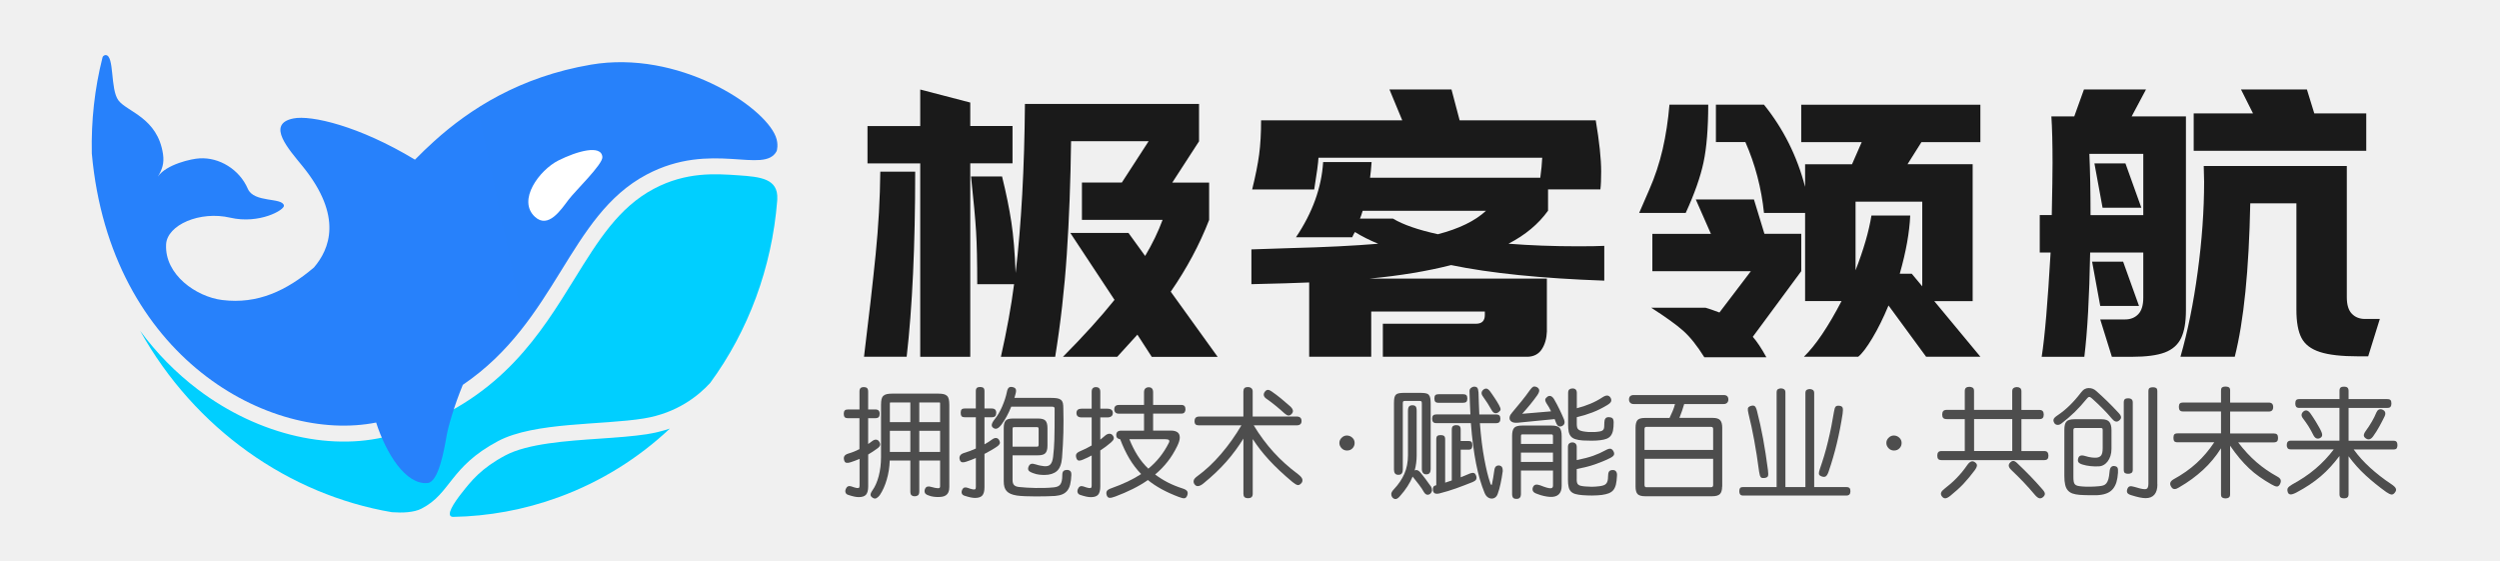
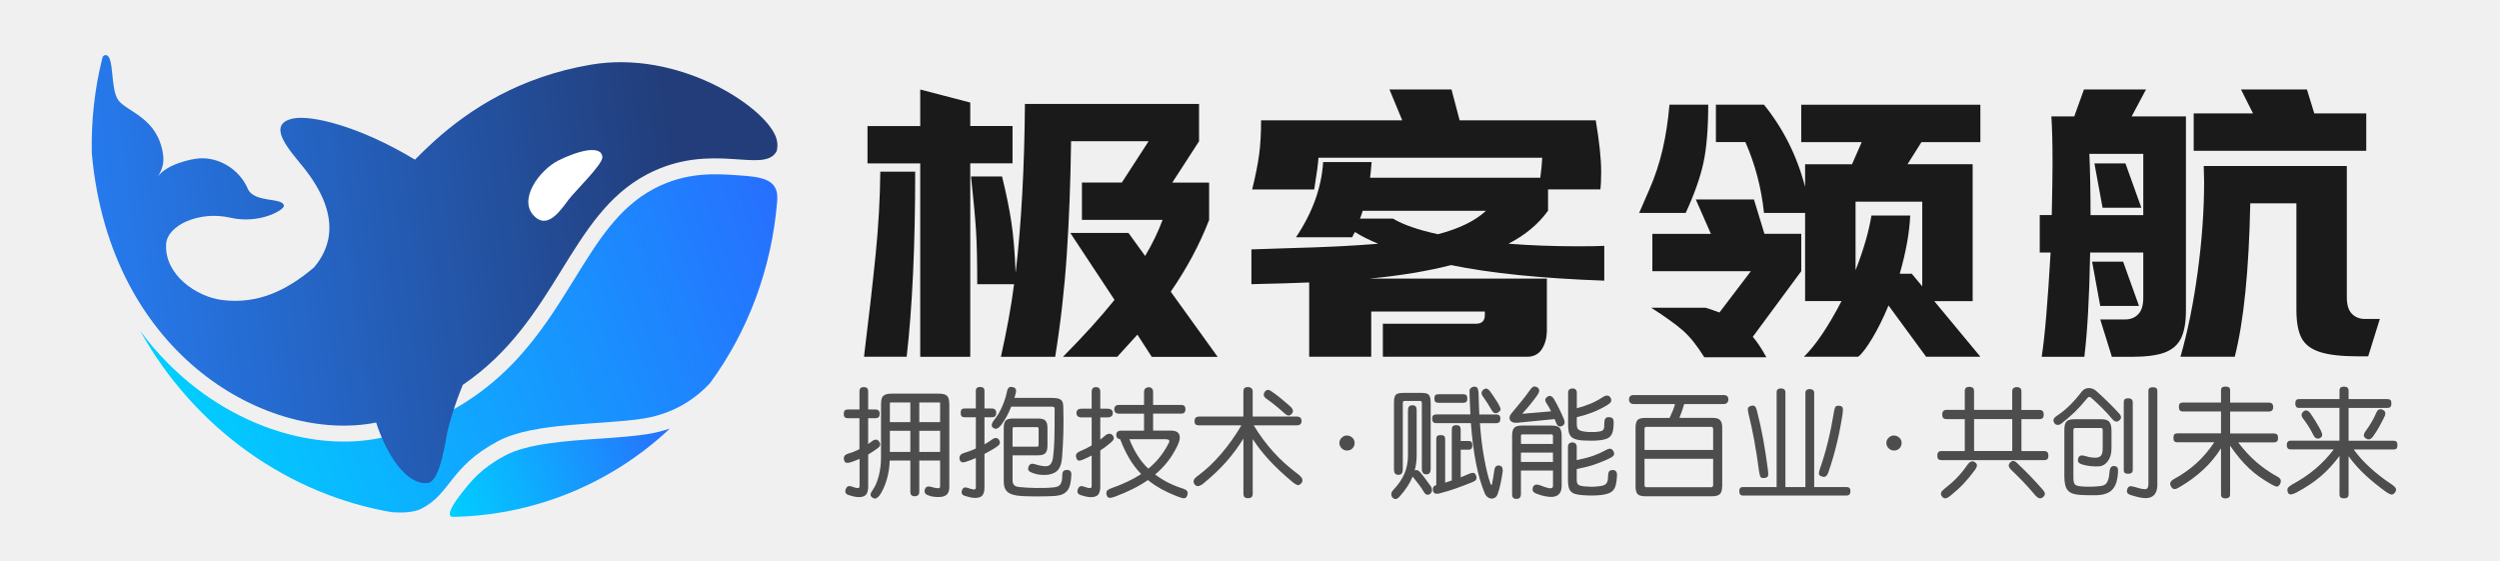
<svg xmlns="http://www.w3.org/2000/svg" version="1.1" id="图层_1" x="0px" y="0px" viewBox="0 0 580 130" style="enable-background:new 0 0 580 130;" xml:space="preserve">
  <style type="text/css">
	.st0{fill:url(#SVGID_1_);}
	.st1{fill:url(#SVGID_2_);}
	.st2{fill:url(#SVGID_3_);}
	.st3{fill:#FFFFFF;}
	.st4{fill:#1A1A1A;}
	.st5{fill:#4D4D4D;}
</style>
  <g>
-     <linearGradient id="SVGID_1_" gradientUnits="memberSpaceOnUse" x1="248.397" y1="5.895" x2="406.8" y2="5.895" gradientTransform="matrix(-0.8887 0.3247 0.3432 0.9393 402.5335 -32.1399)">
+     <linearGradient id="SVGID_1_" gradientUnits="userSpaceOnUse" x1="248.397" y1="5.895" x2="406.8" y2="5.895" gradientTransform="matrix(-0.8887 0.3247 0.3432 0.9393 402.5335 -32.1399)">
      <stop offset="0" style="stop-color:#276FFE" />
      <stop offset="1" style="stop-color:#00CFFF" />
    </linearGradient>
    <path class="st0" d="M32.52,76.74c3.81,5.17,8.3,9.75,13.41,13.62c14.19,10.74,31.75,14.7,45.82,10.36   c1.26-0.39,2.48-0.8,3.67-1.23c21.19-7.74,30.04-22.06,37.9-34.77c5.51-8.9,10.26-16.59,18.44-20.92c7.5-3.97,14.26-3.5,19.7-3.12   c5.05,0.35,9.16,0.77,8.94,5.47c-0.01,0.26-0.01,0.3-0.02,0.45c-1.24,15.49-6.68,30.15-15.56,42.25c-2.8,3.05-7.75,6.99-15.38,8.23   c-9.69,1.58-25.4,0.78-33.85,5.26c-11.25,5.97-10.91,12.17-17.78,15.67c-1.76,0.9-4.39,1-6.86,0.82   C67.09,114.77,45.25,99.56,32.52,76.74z" />
-     <linearGradient id="SVGID_2_" gradientUnits="memberSpaceOnUse" x1="292.969" y1="38.134" x2="350.912" y2="38.134" gradientTransform="matrix(-0.8887 0.3247 0.3432 0.9393 402.5335 -32.1399)">
+     <linearGradient id="SVGID_2_" gradientUnits="userSpaceOnUse" x1="292.969" y1="38.134" x2="350.912" y2="38.134" gradientTransform="matrix(-0.8887 0.3247 0.3432 0.9393 402.5335 -32.1399)">
      <stop offset="0" style="stop-color:#276FFE" />
      <stop offset="1" style="stop-color:#00CFFF" />
    </linearGradient>
    <path class="st1" d="M107.11,114.44c2.24-2.85,4.55-5.8,10.19-8.79c5.16-2.74,14.09-3.35,21.96-3.89   c3.92-0.27,7.63-0.53,10.83-1.02c1.95-0.3,3.74-0.76,5.38-1.31c-7.27,6.84-15.94,12.31-25.8,15.92   c-8.08,2.95-16.36,4.43-24.57,4.57C103.23,119.77,105.48,116.52,107.11,114.44z" />
-     <linearGradient id="SVGID_3_" gradientUnits="memberSpaceOnUse" x1="272.855" y1="-4.639" x2="430.669" y2="-41.82" gradientTransform="matrix(-0.8887 0.3247 0.3432 0.9393 402.5335 -32.1399)">
+     <linearGradient id="SVGID_3_" gradientUnits="userSpaceOnUse" x1="272.855" y1="-4.639" x2="430.669" y2="-41.82" gradientTransform="matrix(-0.8887 0.3247 0.3432 0.9393 402.5335 -32.1399)">
      <stop offset="0" style="stop-color:#223D7A" />
      <stop offset="1" style="stop-color:#2783FE" />
    </linearGradient>
    <path class="st2" d="M21.31,35.61c-0.16-7.69,0.65-15.04,2.48-22.28c0.14-0.45,0.57-0.57,0.78-0.55c2.02,0.16,0.97,7.91,2.92,10.51   c1.99,2.65,9.08,4.01,10.34,12.44c0.33,2.19-0.23,3.66-1.2,5.26c1.94-2.87,7.9-4.18,9.7-4.25c4.54-0.28,9.24,2.55,11.18,7.05   c1.43,3.33,8.01,1.95,8.39,3.89c0.2,1.02-5.73,4.39-12.48,2.82c-7-1.63-14.64,1.67-14.87,6.2c-0.36,7.07,7.05,12.15,12.99,12.9   c8.29,1.05,15.03-2.21,21.33-7.55c3.59-4.21,6.81-11.79-2.58-23.4c-3.15-3.9-8.69-9.87-2.19-11.17c4.11-0.82,15.23,1.72,28.21,9.56   c1.45-1.47,2.94-2.92,4.49-4.31c8.23-7.42,19.82-14.91,36.36-17.73c20.25-3.45,40.03,9.49,42.87,16.65   c0.74,1.86,0.24,3.38,0.23,3.4c-2.92,5.52-15.17-2.49-30.18,5.45c-18.17,9.62-20.74,33.93-42.66,48.78   c-1.96,4.71-3.43,9.8-3.76,11.8c-0.62,3.59-1.91,10.73-4.4,10.98c-5.08,0.5-9.64-6.84-11.96-14.03   C62.74,102.9,25.6,83.01,21.31,35.61z" />
    <path class="st3" d="M139.81,36.44c0.12,1.67-6.33,7.87-7.85,9.89c-1.79,2.37-4.72,6.83-7.81,3.97   c-4.17-3.85,1.04-10.84,5.45-13.07C133.89,35.08,139.59,33.45,139.81,36.44z" />
  </g>
  <g>
    <path class="st4" d="M203.23,59.03c0.66-6.55,1.02-12.96,1.08-19.21h8.1c0,17.14-0.66,31.46-1.98,42.95h-9.9   C201.67,73.5,202.57,65.58,203.23,59.03z M225.19,37.91v44.87h-11.61V37.91h-12.24v-8.67h12.24v-8.47l11.61,3.02v5.44H235v8.67   H225.19z M267.31,82.78l-3.33-5.14l-4.68,5.14h-12.6c4.74-4.77,8.73-9.17,11.97-13.21l-10.26-15.53h13.5l3.87,5.34   c1.68-2.82,3.03-5.61,4.05-8.37h-18.72v-8.67h9.27l6.21-9.58h-18c-0.12,9.34-0.45,18.07-0.99,26.17c-0.54,8.1-1.44,16.05-2.7,23.85   h-12.6c1.38-6.12,2.4-11.73,3.06-16.84h-8.55c0-5.24-0.09-9.33-0.27-12.25c-0.18-2.92-0.57-7.17-1.17-12.75h7.2   c0.96,3.9,1.68,7.43,2.16,10.59c0.48,3.16,0.81,7.09,0.99,11.8c1.32-11.23,2.04-24.3,2.16-39.22h40.41v8.67l-6.21,9.58h8.55v8.67   c-2.22,5.71-5.19,11.26-8.91,16.64l10.89,15.12H267.31z" />
    <path class="st4" d="M336.79,61.5c-5.52,1.41-11.82,2.46-18.9,3.13h41.13v12.3c-0.06,1.61-0.45,2.97-1.17,4.08   c-0.72,1.11-1.8,1.7-3.24,1.76h-33.66v-7.66h21.6c1.38,0,2.07-0.67,2.07-2.02v-0.81h-26.37v10.49h-14.4V65.53   c-2.94,0.13-7.41,0.27-13.41,0.4v-8.07l9.09-0.3c7.92-0.2,14.7-0.54,20.34-1.01c-1.98-0.81-3.78-1.71-5.4-2.72   c-0.18,0.27-0.39,0.67-0.63,1.21h-13.05c3.84-5.71,5.94-11.53,6.3-17.44h11.25c-0.12,1.61-0.24,2.82-0.36,3.63h39.51   c0.24-1.75,0.39-3.29,0.45-4.64h-51.93c-0.06,1.21-0.39,3.66-0.99,7.36h-14.4c0.78-3.16,1.32-5.86,1.62-8.12   c0.3-2.25,0.45-4.89,0.45-7.92h32.76l-2.97-7.16h14.4l1.89,7.16h31.59c0.84,4.98,1.26,8.94,1.26,11.9c0,1.81-0.06,3.19-0.18,4.13   h-12.15v4.94c-2.22,3.09-5.28,5.65-9.18,7.66c5.04,0.4,10.41,0.6,16.11,0.6c2.7,0,4.74-0.03,6.12-0.1v8.07   C357.7,64.59,345.85,63.38,336.79,61.5z M333.73,54.34c4.92-1.28,8.64-3.09,11.16-5.44h-28.62c-0.24,0.81-0.45,1.41-0.63,1.81h7.65   C325.63,52.12,329.11,53.33,333.73,54.34z" />
    <path class="st4" d="M395.38,37.65c-0.72,3.4-2.1,7.31-4.14,11.75h-10.8c0.24-0.6,1.02-2.4,2.34-5.39   c1.32-2.99,2.35-6.12,3.11-9.38c0.75-3.26,1.27-6.71,1.58-10.34h9C396.46,29.81,396.1,34.26,395.38,37.65z M409.51,54.24h8.55v8.67   l-11.25,15.23c0.96,1.08,2.01,2.66,3.15,4.74h-14.4c-1.68-2.69-3.32-4.74-4.91-6.15c-1.59-1.41-4.07-3.19-7.42-5.34h12.6   c0.72,0.2,1.8,0.57,3.24,1.11l7.29-9.58H383.5v-8.67h13.59l-3.51-7.97h13.5L409.51,54.24z M445.96,32.96l-3.24,5.14h15.12v31.76   h-8.91l10.71,12.91h-12.6l-8.73-11.9c-1.2,2.89-2.45,5.41-3.74,7.56c-1.29,2.15-2.38,3.6-3.29,4.33h-12.6   c2.7-2.62,5.61-6.92,8.73-12.91h-8.46V49.4h-9.54c-0.6-5.78-2.04-11.26-4.32-16.44h-6.84v-8.67h11.16   c4.5,5.58,7.68,11.93,9.54,19.06v-5.24h10.89l2.25-5.14h-14.04v-8.67h41.58v8.67H445.96z M446.14,46.78h-15.48v15.93   c1.86-4.77,3.09-9.01,3.69-12.71h9c-0.18,3.97-0.99,8.47-2.43,13.51h2.79l2.43,2.92V46.78z" />
    <path class="st4" d="M507.34,71.99c0,2.76-0.38,4.91-1.12,6.45c-0.75,1.55-2.01,2.66-3.78,3.33c-1.77,0.67-4.34,1.01-7.7,1.01   h-4.59l-2.7-8.67h5.76c1.26,0,2.28-0.4,3.06-1.21c0.78-0.81,1.17-2.08,1.17-3.83V58.58h-12.33c-0.18,10.28-0.63,18.35-1.35,24.2   h-9.9c0.72-4.57,1.41-12.64,2.07-24.2h-2.52V49.9h2.79c0.12-5.65,0.18-9.68,0.18-12.1c0-4.5-0.09-8.1-0.27-10.79h5.31l2.25-6.25   h14.4l-3.33,6.25h12.6V71.99z M497.44,49.9V35.69h-12.51c0.18,4.23,0.27,8.97,0.27,14.22H497.44z M487.45,70.98l-1.89-10.28h7.2   l3.69,10.28H487.45z M496.99,48.19h-9l-1.89-10.28h7.2L496.99,48.19z M552.34,74l-2.7,8.67h-2.25c-3.9,0-6.89-0.33-8.96-1.01   c-2.07-0.67-3.5-1.76-4.28-3.28c-0.78-1.51-1.17-3.68-1.17-6.5v-24.7h-10.71c-0.3,15.46-1.5,27.33-3.6,35.59h-12.6   c1.68-5.85,3.02-12.42,4-19.71c0.99-7.29,1.49-14.27,1.49-20.92l-0.09-3.63h33.21v30.45c0,1.75,0.39,3.03,1.17,3.83   c0.78,0.81,1.8,1.21,3.06,1.21H552.34z M549.19,34.98h-40.05v-8.67h13.77l-2.79-5.55h15.3l1.71,5.55h12.06V34.98z" />
  </g>
  <g>
    <path class="st5" d="M199.48,106.47c-0.67,0.29-1.36,0.55-2.08,0.78c-0.38,0.13-0.69,0.17-0.95,0.12s-0.42-0.22-0.51-0.53   c-0.13-0.41-0.12-0.75,0.03-1.01c0.14-0.26,0.46-0.46,0.94-0.61c0.49-0.14,0.94-0.3,1.36-0.47c0.42-0.17,0.82-0.36,1.2-0.55v-7.18   h-2.62c-0.41,0-0.69-0.08-0.82-0.26c-0.13-0.17-0.2-0.43-0.2-0.77c0-0.34,0.08-0.59,0.23-0.76s0.42-0.24,0.8-0.24h2.62v-4.16   c0-0.38,0.09-0.64,0.26-0.8c0.17-0.15,0.41-0.23,0.72-0.23c0.34,0,0.6,0.08,0.77,0.23c0.17,0.15,0.26,0.42,0.26,0.8v4.16h1.65   c0.68,0,1.03,0.33,1.03,1c0,0.34-0.08,0.6-0.23,0.77c-0.15,0.17-0.42,0.26-0.8,0.26h-1.65v5.99c0.14-0.11,0.29-0.21,0.45-0.31   c0.15-0.1,0.3-0.21,0.45-0.34c0.36-0.27,0.68-0.39,0.97-0.36c0.29,0.03,0.52,0.18,0.7,0.47c0.2,0.31,0.27,0.58,0.2,0.82   s-0.28,0.5-0.66,0.77c-0.36,0.25-0.71,0.5-1.05,0.73c-0.34,0.23-0.69,0.45-1.05,0.65v7.4c0,0.9-0.17,1.54-0.5,1.92   s-0.9,0.57-1.69,0.57c-0.31,0-0.67-0.04-1.08-0.13s-0.86-0.22-1.35-0.38c-0.31-0.09-0.51-0.26-0.62-0.51   c-0.11-0.25-0.09-0.55,0.05-0.89c0.25-0.59,0.68-0.78,1.3-0.57c0.2,0.07,0.39,0.14,0.58,0.2c0.19,0.06,0.38,0.11,0.58,0.15   c0.27,0.05,0.46,0.04,0.57-0.03c0.11-0.07,0.16-0.25,0.16-0.54V106.47z M217.71,113.27c0.2,0,0.33-0.04,0.39-0.12   c0.06-0.08,0.09-0.19,0.09-0.31v-5.99h-4.83V114c0,0.45-0.1,0.75-0.3,0.91c-0.2,0.15-0.46,0.23-0.78,0.23   c-0.29,0-0.53-0.08-0.72-0.23c-0.19-0.15-0.28-0.46-0.28-0.91v-7.15h-4.78c-0.05,1.55-0.28,3.02-0.69,4.41   c-0.4,1.39-0.95,2.61-1.63,3.63c-0.25,0.32-0.51,0.55-0.77,0.69c-0.26,0.13-0.54,0.11-0.82-0.07c-0.34-0.2-0.52-0.43-0.54-0.69   c-0.02-0.26,0.13-0.61,0.43-1.04c0.61-0.85,1.1-1.95,1.46-3.31c0.36-1.36,0.54-2.84,0.54-4.44V93.91c0-0.54,0.04-0.98,0.12-1.31   c0.08-0.33,0.22-0.59,0.43-0.78c0.21-0.19,0.48-0.32,0.81-0.39c0.33-0.07,0.75-0.11,1.26-0.11h10.67c0.49,0,0.89,0.04,1.21,0.11   c0.32,0.07,0.59,0.2,0.8,0.39c0.21,0.19,0.35,0.46,0.43,0.81s0.12,0.8,0.12,1.34v19.01c0,0.49-0.07,0.88-0.2,1.19   c-0.13,0.31-0.32,0.54-0.57,0.72s-0.53,0.28-0.85,0.34c-0.32,0.05-0.67,0.08-1.03,0.08c-0.34,0-0.7-0.03-1.07-0.08   c-0.37-0.05-0.74-0.15-1.12-0.3c-0.43-0.14-0.71-0.34-0.82-0.58s-0.12-0.53-0.01-0.85c0.13-0.34,0.32-0.54,0.59-0.61   c0.27-0.06,0.56-0.04,0.86,0.07C216.83,113.16,217.37,113.27,217.71,113.27z M206.64,93.37c-0.07,0-0.11,0.06-0.11,0.19v4.37h4.75   v-4.56H206.64z M206.53,104.85h4.75v-4.91h-4.75V104.85z M213.36,93.37v4.56h4.83v-4.37c0-0.13-0.04-0.19-0.13-0.19H213.36z    M213.36,104.85h4.83v-4.91h-4.83V104.85z" />
    <path class="st5" d="M226.48,90.75c0-0.38,0.09-0.63,0.26-0.77c0.17-0.14,0.41-0.2,0.72-0.2c0.34,0,0.6,0.07,0.77,0.2   c0.17,0.13,0.26,0.39,0.26,0.77v4.02h1.7c0.68,0,1.03,0.33,1.03,1c0,0.34-0.08,0.6-0.23,0.77s-0.42,0.26-0.8,0.26h-1.7v6.29   c0.65-0.36,1.22-0.73,1.73-1.11c0.36-0.27,0.69-0.39,0.99-0.36c0.3,0.03,0.53,0.19,0.69,0.5c0.18,0.34,0.22,0.62,0.12,0.84   c-0.1,0.22-0.29,0.42-0.58,0.62c-0.45,0.31-0.92,0.6-1.42,0.89s-1,0.57-1.53,0.84v7.72c0,0.9-0.17,1.54-0.5,1.92   s-0.9,0.57-1.69,0.57c-0.31,0-0.67-0.04-1.08-0.13c-0.41-0.09-0.86-0.22-1.35-0.38c-0.31-0.09-0.51-0.25-0.62-0.49   c-0.11-0.23-0.09-0.52,0.05-0.86c0.14-0.31,0.32-0.49,0.53-0.55c0.21-0.06,0.46-0.04,0.77,0.07c0.2,0.07,0.39,0.14,0.58,0.2   c0.19,0.06,0.38,0.11,0.58,0.15c0.27,0.05,0.46,0.04,0.57-0.03c0.11-0.07,0.16-0.25,0.16-0.54v-6.7c-0.38,0.16-0.76,0.32-1.13,0.46   c-0.38,0.14-0.76,0.28-1.13,0.4c-0.38,0.13-0.69,0.17-0.93,0.12c-0.24-0.04-0.42-0.22-0.53-0.53c-0.13-0.38-0.11-0.71,0.05-0.99   c0.16-0.28,0.47-0.49,0.92-0.63c0.92-0.27,1.84-0.61,2.75-1.03V96.8h-2.54c-0.41,0-0.68-0.09-0.8-0.26s-0.18-0.43-0.18-0.77   s0.07-0.59,0.2-0.76c0.13-0.16,0.39-0.24,0.77-0.24h2.54V90.75z M246.79,94.7c0.05,1.96,0.06,3.87,0.01,5.71s-0.15,3.78-0.31,5.79   c-0.12,1.48-0.53,2.51-1.2,3.09s-1.62,0.89-2.85,0.9c-0.38,0-0.79-0.02-1.23-0.07c-0.44-0.04-0.91-0.16-1.39-0.34   c-0.58-0.2-0.94-0.41-1.09-0.63c-0.15-0.23-0.16-0.52-0.01-0.88c0.14-0.36,0.35-0.58,0.61-0.65c0.26-0.07,0.62-0.03,1.09,0.13   c0.39,0.13,0.74,0.22,1.03,0.27c0.29,0.05,0.58,0.1,0.86,0.13c0.69,0.07,1.18-0.07,1.5-0.43c0.31-0.36,0.52-0.95,0.61-1.75   c0.07-0.67,0.13-1.29,0.18-1.88c0.04-0.58,0.08-1.28,0.11-2.08s0.04-1.77,0.05-2.9c0.01-1.13,0.01-2.58,0.01-4.35   c0-0.27-0.19-0.41-0.57-0.41h-9.5c-0.32,0.81-0.68,1.57-1.07,2.28c-0.39,0.71-0.79,1.34-1.2,1.88c-0.36,0.47-0.69,0.77-0.99,0.89   s-0.59,0.09-0.88-0.11c-0.13-0.09-0.23-0.19-0.3-0.31c-0.07-0.12-0.1-0.26-0.08-0.42c0.02-0.16,0.08-0.35,0.18-0.55   s0.27-0.46,0.5-0.74c0.32-0.4,0.63-0.85,0.93-1.36s0.57-1.05,0.81-1.61c0.24-0.56,0.46-1.13,0.65-1.71   c0.19-0.58,0.34-1.15,0.45-1.69c0.09-0.47,0.23-0.79,0.43-0.96c0.2-0.17,0.48-0.22,0.84-0.15c0.41,0.09,0.68,0.25,0.78,0.49   c0.11,0.23,0.09,0.6-0.05,1.11c-0.04,0.16-0.08,0.32-0.13,0.47c-0.05,0.15-0.1,0.3-0.14,0.45h8.45c0.59,0,1.08,0.03,1.46,0.09   c0.38,0.06,0.67,0.18,0.89,0.36c0.22,0.18,0.37,0.42,0.45,0.73C246.75,93.81,246.79,94.21,246.79,94.7z M248.65,110.22   c-0.04,0.85-0.12,1.57-0.27,2.16c-0.14,0.59-0.37,1.08-0.68,1.46s-0.69,0.66-1.15,0.85c-0.46,0.19-1.01,0.31-1.66,0.37   c-0.49,0.04-1.13,0.06-1.95,0.08c-0.81,0.02-1.65,0.03-2.51,0.03c-0.87,0-1.7-0.02-2.51-0.05s-1.46-0.09-1.94-0.16   c-0.56-0.09-1.03-0.22-1.4-0.38s-0.69-0.37-0.93-0.63c-0.24-0.26-0.42-0.58-0.53-0.96s-0.16-0.84-0.16-1.38V99.31   c0-0.81,0.14-1.38,0.43-1.71c0.29-0.33,0.84-0.5,1.65-0.5h5.94c0.81,0,1.37,0.17,1.67,0.5c0.31,0.33,0.46,0.91,0.46,1.71v4.08   c0,0.81-0.16,1.39-0.47,1.73c-0.31,0.34-0.88,0.51-1.69,0.51h-5.94v5.78c0,0.5,0.12,0.88,0.35,1.12c0.23,0.24,0.61,0.39,1.13,0.45   c0.56,0.05,1.17,0.1,1.82,0.15c0.66,0.04,1.34,0.07,2.04,0.08c0.7,0.01,1.41,0,2.12-0.01c0.71-0.02,1.41-0.06,2.09-0.13   c0.34-0.04,0.64-0.1,0.89-0.2c0.25-0.1,0.46-0.25,0.62-0.46s0.28-0.49,0.36-0.85c0.08-0.36,0.12-0.81,0.12-1.35   c0-0.47,0.1-0.78,0.3-0.95c0.2-0.16,0.45-0.24,0.76-0.24c0.34,0,0.6,0.08,0.78,0.26C248.59,109.43,248.67,109.75,248.65,110.22z    M235.01,103.63h5.67c0.12,0,0.22-0.03,0.28-0.09s0.1-0.2,0.1-0.42v-3.56c0-0.31-0.1-0.46-0.3-0.46h-5.4   c-0.14,0-0.24,0.03-0.28,0.08c-0.04,0.05-0.07,0.18-0.07,0.38V103.63z" />
    <path class="st5" d="M253.38,105.66c-0.65,0.36-1.32,0.68-2.03,0.97c-0.36,0.16-0.67,0.24-0.92,0.23   c-0.25-0.01-0.44-0.17-0.57-0.47c-0.16-0.41-0.18-0.75-0.07-1.01c0.12-0.26,0.41-0.49,0.88-0.69s0.93-0.41,1.38-0.63   c0.45-0.22,0.89-0.46,1.32-0.71v-6.51h-2.32c-0.81,0-1.21-0.34-1.21-1.03c0-0.34,0.11-0.59,0.32-0.76   c0.22-0.16,0.51-0.24,0.89-0.24h2.32v-3.92c0-0.38,0.08-0.65,0.26-0.82c0.17-0.17,0.41-0.26,0.71-0.26c0.68,0,1.03,0.36,1.03,1.08   v3.92h1.67c0.36,0,0.66,0.08,0.89,0.24c0.23,0.16,0.35,0.41,0.35,0.76s-0.11,0.6-0.34,0.77c-0.22,0.17-0.53,0.26-0.9,0.26h-1.67   v5.16c0.2-0.14,0.38-0.29,0.55-0.45c0.17-0.15,0.35-0.3,0.53-0.45c0.34-0.31,0.68-0.46,1.01-0.47c0.33-0.01,0.6,0.12,0.8,0.39   c0.22,0.29,0.29,0.56,0.22,0.81c-0.07,0.25-0.29,0.53-0.65,0.84c-0.4,0.34-0.8,0.66-1.2,0.96c-0.41,0.3-0.82,0.59-1.26,0.88v8.34   c0,0.9-0.17,1.54-0.5,1.92c-0.33,0.38-0.9,0.57-1.69,0.57c-0.31,0-0.67-0.04-1.08-0.13c-0.42-0.09-0.86-0.22-1.35-0.38   c-0.31-0.09-0.51-0.26-0.62-0.51c-0.11-0.25-0.09-0.55,0.05-0.89c0.25-0.59,0.68-0.78,1.3-0.57c0.2,0.07,0.39,0.14,0.58,0.2   c0.19,0.06,0.38,0.11,0.58,0.15c0.27,0.05,0.46,0.04,0.57-0.03c0.11-0.07,0.16-0.25,0.16-0.54V105.66z M258.86,115.19   c-0.65,0.25-1.12,0.35-1.42,0.3s-0.5-0.29-0.61-0.7c-0.09-0.36-0.06-0.66,0.08-0.89c0.14-0.23,0.5-0.45,1.08-0.65   c2.66-0.94,4.95-2.02,6.86-3.27c-1.04-1.08-1.96-2.28-2.74-3.6s-1.49-2.81-2.12-4.47c-0.61-0.09-0.92-0.41-0.92-0.97   c0-0.68,0.38-1.03,1.13-1.03h5.32v-3.94h-5.83c-0.38,0-0.65-0.09-0.82-0.28c-0.17-0.19-0.26-0.43-0.26-0.71   c0-0.68,0.36-1.03,1.08-1.03h5.83V91c0-0.41,0.11-0.71,0.32-0.89c0.22-0.18,0.47-0.27,0.76-0.27c0.68,0,1.03,0.39,1.03,1.16v2.94   h6.51c0.36,0,0.62,0.09,0.77,0.26c0.15,0.17,0.23,0.43,0.23,0.77c0,0.29-0.08,0.53-0.23,0.71c-0.15,0.19-0.41,0.28-0.77,0.28h-6.51   v3.94h4.19c0.61,0,1.1,0.13,1.46,0.38c0.36,0.25,0.54,0.67,0.54,1.24c0,0.5-0.2,1.16-0.59,1.97c-0.65,1.33-1.39,2.54-2.24,3.62   c-0.85,1.08-1.81,2.07-2.89,2.97c0.9,0.68,1.88,1.3,2.93,1.84s2.23,1.02,3.52,1.43c0.49,0.16,0.81,0.36,0.97,0.59   c0.16,0.23,0.18,0.55,0.05,0.95c-0.14,0.41-0.36,0.65-0.63,0.7c-0.28,0.05-0.73-0.05-1.36-0.3c-2.92-1.1-5.3-2.4-7.16-3.92   c-1.08,0.76-2.25,1.44-3.51,2.07C261.65,114.07,260.3,114.65,258.86,115.19z M262.12,101.9c0.56,1.39,1.19,2.64,1.9,3.77   s1.54,2.15,2.5,3.06c0.99-0.81,1.88-1.71,2.66-2.69c0.78-0.98,1.48-2.07,2.09-3.28c0.31-0.58,0.05-0.86-0.76-0.86H262.12z" />
    <path class="st5" d="M278.35,98.69c-0.4,0-0.68-0.07-0.85-0.22c-0.17-0.14-0.26-0.41-0.26-0.78c0-0.32,0.08-0.58,0.26-0.77   c0.17-0.19,0.45-0.28,0.85-0.28h10.23v-5.81c0-0.34,0.08-0.6,0.23-0.77c0.15-0.17,0.43-0.26,0.82-0.26c0.34,0,0.61,0.09,0.81,0.27   c0.2,0.18,0.3,0.42,0.3,0.73v5.83h10.18c0.77,0,1.16,0.35,1.16,1.05c0,0.67-0.39,1-1.16,1h-9.94c0.72,1.19,1.46,2.29,2.23,3.32   c0.76,1.03,1.57,2,2.4,2.92s1.72,1.79,2.65,2.63c0.93,0.84,1.91,1.64,2.96,2.42c0.61,0.47,0.96,0.87,1.04,1.21s0.01,0.64-0.2,0.89   c-0.31,0.36-0.6,0.51-0.89,0.46c-0.29-0.05-0.68-0.29-1.19-0.7c-1.12-0.94-2.12-1.82-3.01-2.66c-0.89-0.84-1.71-1.66-2.44-2.46   c-0.74-0.8-1.41-1.6-2.03-2.39c-0.61-0.79-1.2-1.61-1.75-2.46v12.72c0,0.67-0.36,1-1.08,1c-0.4,0-0.67-0.09-0.84-0.26   s-0.24-0.43-0.24-0.77v-12.8c-1.15,1.87-2.47,3.65-3.94,5.33c-1.48,1.68-3.25,3.37-5.32,5.06c-0.94,0.77-1.63,0.85-2.08,0.22   c-0.2-0.27-0.27-0.56-0.2-0.88c0.06-0.32,0.35-0.65,0.85-1.01c1.91-1.39,3.74-3.1,5.48-5.13s3.33-4.26,4.75-6.67H278.35z    M299.79,96.02c-0.25,0.27-0.5,0.4-0.76,0.38c-0.25-0.02-0.56-0.19-0.92-0.51c-0.65-0.59-1.31-1.17-2-1.73   c-0.68-0.56-1.42-1.12-2.21-1.67c-0.31-0.22-0.5-0.46-0.57-0.74s0.01-0.57,0.24-0.88c0.23-0.29,0.47-0.43,0.72-0.42   c0.24,0.01,0.52,0.12,0.82,0.34c0.76,0.52,1.48,1.07,2.17,1.63c0.69,0.57,1.38,1.16,2.07,1.77c0.41,0.36,0.65,0.69,0.71,0.99   C300.13,95.47,300.04,95.75,299.79,96.02z" />
    <path class="st5" d="M312.59,101.04c0.49,0,0.91,0.17,1.27,0.5c0.36,0.33,0.54,0.74,0.54,1.23s-0.17,0.9-0.5,1.24   s-0.75,0.51-1.26,0.51s-0.93-0.18-1.27-0.54c-0.34-0.36-0.51-0.76-0.51-1.21c0-0.47,0.17-0.87,0.53-1.21   C311.74,101.21,312.14,101.04,312.59,101.04z" />
    <path class="st5" d="M332.16,112.92c0.14,0.29,0.21,0.57,0.2,0.84c-0.01,0.27-0.15,0.54-0.42,0.81c-0.58,0.4-1.07,0.24-1.49-0.46   c-0.13-0.23-0.28-0.49-0.47-0.77c-0.19-0.28-0.39-0.56-0.61-0.85s-0.44-0.57-0.66-0.85c-0.23-0.28-0.43-0.54-0.61-0.77   c-0.05-0.05-0.13-0.15-0.24-0.3c-0.63,1.53-1.6,3.03-2.92,4.51c-0.41,0.49-0.77,0.72-1.08,0.7c-0.31-0.02-0.57-0.18-0.78-0.49   c-0.14-0.22-0.2-0.47-0.17-0.76c0.03-0.29,0.24-0.64,0.63-1.05c1.04-1.1,1.84-2.28,2.4-3.55c0.56-1.27,0.84-2.71,0.84-4.33V95.37   c0-0.5,0.08-0.85,0.24-1.05s0.43-0.3,0.81-0.3c0.32,0,0.57,0.09,0.73,0.26s0.24,0.54,0.24,1.09v10.23c0,1.24-0.15,2.42-0.46,3.54   c0.4-0.2,0.8-0.08,1.21,0.35c0.13,0.14,0.32,0.38,0.58,0.7s0.53,0.67,0.8,1.04c0.27,0.37,0.52,0.71,0.74,1.03   C331.91,112.57,332.07,112.79,332.16,112.92z M332.05,108.84c0,0.38-0.08,0.67-0.24,0.89s-0.42,0.32-0.78,0.32   c-0.34,0-0.6-0.11-0.77-0.34c-0.17-0.22-0.26-0.52-0.26-0.88V93.7c0-0.31-0.03-0.5-0.09-0.57c-0.06-0.07-0.2-0.11-0.42-0.11h-3.43   c-0.2,0-0.33,0.04-0.39,0.11c-0.06,0.07-0.09,0.26-0.09,0.57v15.25c0,0.38-0.08,0.67-0.24,0.89c-0.16,0.22-0.43,0.32-0.81,0.32   c-0.34,0-0.59-0.11-0.76-0.32c-0.16-0.22-0.24-0.51-0.24-0.89V93.59c0-0.54,0.03-0.97,0.09-1.28c0.06-0.31,0.18-0.56,0.37-0.74   c0.18-0.18,0.44-0.3,0.78-0.35c0.34-0.05,0.78-0.08,1.32-0.08h3.4c0.54,0,0.98,0.03,1.32,0.08c0.34,0.05,0.6,0.17,0.78,0.36   c0.18,0.19,0.3,0.45,0.37,0.8c0.06,0.34,0.09,0.79,0.09,1.35V108.84z M341.07,90.97c-0.04-0.41,0.05-0.72,0.27-0.92   c0.22-0.2,0.48-0.32,0.78-0.35c0.36,0,0.61,0.09,0.76,0.28c0.14,0.19,0.23,0.54,0.27,1.07c0.02,0.77,0.04,1.62,0.08,2.52   c0.04,0.91,0.07,1.77,0.11,2.58h3.86c0.38,0,0.64,0.08,0.8,0.24c0.15,0.16,0.23,0.41,0.23,0.76s-0.08,0.6-0.23,0.77   c-0.15,0.17-0.42,0.26-0.8,0.26h-3.73c0.25,3.2,0.59,5.97,1.03,8.29c0.43,2.32,0.88,4.16,1.35,5.51c0.05,0.2,0.11,0.33,0.16,0.41   c0.05,0.07,0.1,0.11,0.14,0.12c0.04,0.01,0.06-0.01,0.08-0.05c0.02-0.05,0.04-0.09,0.05-0.15c0.09-0.42,0.18-0.91,0.28-1.49   s0.19-1.18,0.28-1.81c0.11-0.77,0.52-1.11,1.24-1c0.25,0.07,0.43,0.2,0.54,0.39c0.11,0.19,0.16,0.48,0.16,0.88   c-0.14,1.03-0.31,2-0.51,2.93c-0.2,0.93-0.41,1.71-0.65,2.33c-0.13,0.38-0.31,0.66-0.57,0.85c-0.25,0.19-0.53,0.28-0.84,0.28   c-0.31,0-0.61-0.1-0.91-0.31c-0.3-0.21-0.54-0.54-0.74-1.01c-0.79-1.91-1.45-4.17-1.97-6.78c-0.52-2.61-0.93-5.74-1.21-9.4h-7.99   c-0.36,0-0.62-0.09-0.77-0.26c-0.15-0.17-0.23-0.43-0.23-0.77s0.08-0.59,0.23-0.76c0.15-0.16,0.41-0.24,0.77-0.24h7.88   c-0.04-0.83-0.08-1.71-0.12-2.65C341.12,92.57,341.09,91.73,341.07,90.97z M332.59,113.84c-0.05-0.31-0.04-0.57,0.04-0.8   c0.08-0.23,0.32-0.38,0.72-0.47v-10.61c0-0.41,0.08-0.69,0.24-0.82c0.16-0.13,0.41-0.2,0.76-0.2c0.36,0,0.62,0.07,0.8,0.2   s0.26,0.41,0.26,0.82v10.02c0.25-0.09,0.51-0.18,0.77-0.26c0.26-0.08,0.52-0.17,0.77-0.26V99.69c0-0.41,0.09-0.69,0.27-0.84   c0.18-0.14,0.42-0.22,0.73-0.22c0.36,0,0.62,0.07,0.8,0.22c0.17,0.14,0.26,0.42,0.26,0.84v2.62h1.73c0.41,0,0.68,0.08,0.8,0.24   s0.18,0.43,0.18,0.81c0,0.32-0.07,0.57-0.2,0.73c-0.13,0.16-0.39,0.24-0.77,0.24h-1.73v6.4c0.34-0.14,0.69-0.28,1.04-0.42   c0.35-0.14,0.71-0.28,1.07-0.45c0.36-0.14,0.67-0.19,0.92-0.13c0.25,0.05,0.45,0.31,0.59,0.76c0.09,0.34,0.06,0.62-0.09,0.82   c-0.15,0.21-0.41,0.38-0.77,0.53c-0.68,0.27-1.34,0.53-1.97,0.77c-0.63,0.24-1.25,0.47-1.86,0.69c-0.61,0.22-1.24,0.42-1.88,0.62   c-0.64,0.2-1.32,0.39-2.04,0.57c-0.36,0.09-0.67,0.09-0.92,0.01S332.66,114.2,332.59,113.84z M340.56,92.45   c0,0.36-0.08,0.62-0.23,0.77c-0.15,0.15-0.42,0.23-0.8,0.23h-5.59c-0.4,0-0.67-0.08-0.81-0.23c-0.14-0.15-0.22-0.41-0.22-0.77   c0-0.36,0.07-0.62,0.22-0.77c0.14-0.15,0.41-0.23,0.81-0.23h5.59c0.38,0,0.64,0.08,0.8,0.23C340.48,91.84,340.56,92.1,340.56,92.45   z M347.79,95.64c-0.29,0.2-0.57,0.27-0.84,0.2c-0.27-0.06-0.51-0.28-0.73-0.66c-0.36-0.63-0.69-1.19-1-1.67   c-0.31-0.49-0.66-1-1.05-1.54c-0.45-0.61-0.4-1.14,0.14-1.59c0.23-0.18,0.47-0.25,0.71-0.22c0.24,0.04,0.5,0.23,0.77,0.57   c0.16,0.22,0.34,0.46,0.53,0.74c0.19,0.28,0.38,0.57,0.58,0.86c0.2,0.3,0.39,0.59,0.57,0.89c0.18,0.3,0.33,0.56,0.46,0.8   c0.25,0.47,0.37,0.8,0.34,1S348.08,95.43,347.79,95.64z" />
    <path class="st5" d="M358.97,93.64c-0.27-0.45-0.38-0.78-0.32-0.99c0.05-0.21,0.22-0.41,0.49-0.61c0.27-0.2,0.54-0.24,0.81-0.14   c0.27,0.11,0.51,0.34,0.73,0.7c0.22,0.36,0.43,0.75,0.65,1.16s0.42,0.82,0.62,1.23c0.2,0.41,0.38,0.8,0.55,1.17   c0.17,0.38,0.31,0.7,0.42,0.97c0.36,0.81,0.25,1.37-0.32,1.67h0.03c-0.31,0.16-0.59,0.19-0.85,0.09c-0.26-0.1-0.49-0.42-0.69-0.96   c-0.04-0.11-0.08-0.22-0.13-0.34s-0.1-0.24-0.13-0.36l-8.56,0.84c-0.63,0.05-1.11-0.02-1.43-0.23s-0.49-0.49-0.49-0.85   c0-0.18,0.04-0.36,0.11-0.55c0.07-0.19,0.21-0.38,0.4-0.58h-0.03c0.86-1.03,1.63-1.96,2.31-2.79s1.32-1.69,1.93-2.55   c0.29-0.41,0.54-0.67,0.74-0.78c0.21-0.11,0.49-0.09,0.85,0.05c0.31,0.16,0.5,0.38,0.57,0.66c0.07,0.28-0.07,0.69-0.43,1.23   c-0.99,1.4-2.16,2.84-3.51,4.32l6.7-0.57c-0.14-0.31-0.3-0.61-0.47-0.92C359.33,94.23,359.15,93.93,358.97,93.64z M353,114.68   c0,0.31-0.08,0.56-0.24,0.76c-0.16,0.2-0.41,0.3-0.76,0.3c-0.43,0-0.71-0.1-0.85-0.3c-0.13-0.2-0.2-0.44-0.2-0.73V101.1   c0-0.85,0.15-1.45,0.46-1.82c0.31-0.37,0.94-0.55,1.89-0.55h6.8c0.94,0,1.56,0.18,1.88,0.54c0.32,0.36,0.47,0.99,0.47,1.89v11.61   c0,0.86-0.23,1.51-0.69,1.94c-0.46,0.43-1.15,0.62-2.07,0.57c-0.45-0.04-0.92-0.11-1.4-0.22c-0.49-0.11-0.95-0.25-1.4-0.43   c-0.58-0.18-0.94-0.4-1.08-0.67c-0.14-0.27-0.16-0.56-0.05-0.86c0.14-0.38,0.36-0.59,0.65-0.65s0.66,0,1.11,0.16   c1.1,0.45,1.88,0.67,2.35,0.67c0.22,0,0.36-0.06,0.45-0.18s0.12-0.27,0.12-0.47v-3.46H353V114.68z M353,102.99h7.43v-1.86   c0-0.12-0.03-0.22-0.09-0.27c-0.06-0.05-0.14-0.08-0.23-0.08h-6.83c-0.18,0-0.27,0.12-0.27,0.35V102.99z M353,107.17h7.43v-2.16   H353V107.17z M365.94,111.17c0,0.31,0.02,0.56,0.07,0.76c0.04,0.2,0.14,0.36,0.28,0.49c0.14,0.13,0.34,0.22,0.58,0.28   c0.24,0.06,0.57,0.11,0.99,0.15c0.61,0.05,1.13,0.08,1.57,0.08c0.31,0,0.61-0.01,0.91-0.04c0.3-0.03,0.6-0.06,0.9-0.09   c0.36-0.05,0.67-0.12,0.92-0.2c0.25-0.08,0.45-0.21,0.61-0.38c0.15-0.17,0.27-0.4,0.34-0.67c0.07-0.28,0.11-0.63,0.11-1.07   c0-0.47,0.07-0.81,0.2-1.04c0.14-0.22,0.38-0.36,0.74-0.39c0.41-0.04,0.71,0.07,0.9,0.31c0.19,0.24,0.27,0.58,0.23,1.01   c-0.04,0.81-0.12,1.48-0.24,2.01c-0.13,0.53-0.32,0.96-0.59,1.3c-0.27,0.33-0.63,0.58-1.07,0.76c-0.44,0.17-0.99,0.3-1.63,0.39   c-0.31,0.04-0.65,0.07-1.04,0.09c-0.39,0.03-0.8,0.04-1.23,0.04c-0.72,0-1.44-0.03-2.16-0.08c-0.67-0.05-1.22-0.14-1.66-0.26   c-0.44-0.12-0.79-0.31-1.05-0.57s-0.45-0.62-0.55-1.07c-0.11-0.45-0.16-1.03-0.16-1.73v-7.53c0-0.38,0.09-0.65,0.28-0.82   c0.19-0.17,0.44-0.26,0.74-0.26c0.31,0,0.55,0.09,0.74,0.27c0.19,0.18,0.28,0.45,0.28,0.81v3.02c1.53-0.31,2.81-0.64,3.85-1.01   c1.03-0.37,1.97-0.79,2.79-1.25c0.52-0.29,0.91-0.41,1.17-0.38c0.26,0.04,0.48,0.21,0.66,0.51c0.2,0.32,0.26,0.62,0.18,0.88   s-0.41,0.54-0.99,0.82c-0.59,0.29-1.17,0.55-1.74,0.78c-0.57,0.23-1.15,0.45-1.75,0.66c-0.6,0.21-1.25,0.4-1.93,0.57   c-0.68,0.17-1.43,0.34-2.24,0.5V111.17z M365.96,98.37c0,0.31,0.03,0.56,0.08,0.77c0.05,0.21,0.15,0.37,0.3,0.5   c0.14,0.13,0.34,0.23,0.59,0.31c0.25,0.08,0.58,0.15,1,0.2c0.22,0.04,0.45,0.06,0.71,0.07c0.26,0.01,0.53,0.01,0.8,0.01   c0.27,0,0.54,0,0.8-0.01c0.26-0.01,0.49-0.03,0.69-0.07c0.31-0.04,0.55-0.08,0.74-0.15c0.19-0.06,0.34-0.17,0.45-0.31   c0.11-0.14,0.18-0.35,0.2-0.61c0.03-0.26,0.04-0.62,0.04-1.09c0-0.36,0.08-0.66,0.24-0.89s0.45-0.34,0.86-0.32   c0.36,0.02,0.63,0.11,0.8,0.28c0.17,0.17,0.26,0.49,0.26,0.96c0,0.74-0.05,1.35-0.15,1.84c-0.1,0.49-0.27,0.89-0.5,1.2   c-0.23,0.32-0.55,0.55-0.96,0.72c-0.41,0.16-0.91,0.28-1.53,0.35c-0.58,0.07-1.23,0.11-1.97,0.11s-1.41-0.02-2.02-0.05   c-0.72-0.05-1.31-0.15-1.75-0.3c-0.45-0.14-0.8-0.36-1.05-0.65s-0.42-0.66-0.51-1.11c-0.09-0.45-0.13-1.01-0.13-1.67v-7.29   c0-0.4,0.09-0.67,0.28-0.82c0.19-0.15,0.44-0.23,0.74-0.23c0.67,0,1,0.35,1,1.05v3.54c1.08-0.27,2.13-0.62,3.16-1.05   c1.03-0.43,1.94-0.92,2.75-1.46c0.49-0.32,0.89-0.47,1.2-0.43c0.31,0.04,0.56,0.22,0.74,0.54c0.16,0.31,0.19,0.59,0.09,0.85   c-0.1,0.26-0.41,0.54-0.93,0.85c-1.13,0.68-2.28,1.25-3.44,1.69c-1.16,0.44-2.35,0.81-3.58,1.09V98.37z" />
    <path class="st5" d="M399.69,112.89c0,0.81-0.17,1.39-0.51,1.73s-0.94,0.51-1.81,0.51h-15.53c-0.86,0-1.45-0.17-1.77-0.5   c-0.31-0.33-0.47-0.92-0.47-1.77V99.23c0-0.79,0.14-1.37,0.42-1.73c0.28-0.36,0.88-0.54,1.8-0.54h5.67   c0.27-0.54,0.51-1.08,0.73-1.61c0.22-0.53,0.4-1.07,0.54-1.61h-9.58c-0.36,0-0.63-0.1-0.82-0.3c-0.19-0.2-0.28-0.45-0.28-0.76   c0-0.68,0.37-1.03,1.11-1.03h20.84c0.74,0,1.11,0.34,1.11,1.03c0,0.31-0.09,0.56-0.28,0.76c-0.19,0.2-0.46,0.3-0.82,0.3h-9.15   c-0.14,0.5-0.31,1.03-0.5,1.58c-0.19,0.55-0.39,1.09-0.61,1.63h7.75c0.81,0,1.38,0.17,1.7,0.53c0.32,0.35,0.49,0.93,0.49,1.74   V112.89z M381.68,104.39h15.93v-4.86c0-0.32-0.14-0.49-0.43-0.49h-15.12c-0.25,0-0.38,0.17-0.38,0.51V104.39z M397.61,106.44   h-15.93v6.05c0,0.36,0.13,0.54,0.38,0.54h15.09c0.31,0,0.46-0.18,0.46-0.54V106.44z" />
    <path class="st5" d="M428.5,113c0.38,0,0.63,0.08,0.77,0.24s0.2,0.41,0.2,0.73c0,0.31-0.07,0.55-0.22,0.73   c-0.14,0.18-0.4,0.27-0.76,0.27H404.6c-0.36,0-0.6-0.09-0.73-0.27s-0.19-0.42-0.19-0.73c0-0.32,0.06-0.57,0.17-0.73   s0.37-0.24,0.74-0.24h7.75V91.05c0-0.4,0.11-0.65,0.32-0.77c0.22-0.12,0.45-0.18,0.7-0.18s0.49,0.07,0.7,0.2   c0.22,0.14,0.32,0.38,0.32,0.74V113h4.64V91.21c0-0.4,0.11-0.65,0.32-0.77s0.45-0.18,0.7-0.18s0.49,0.07,0.7,0.2   s0.32,0.38,0.32,0.74V113H428.5z M410.33,109.06c0.09,0.68,0.09,1.15,0,1.39s-0.37,0.39-0.84,0.45c-0.18,0.02-0.34,0.02-0.47,0   c-0.13-0.02-0.25-0.08-0.34-0.18c-0.09-0.1-0.17-0.25-0.23-0.45c-0.06-0.2-0.12-0.47-0.17-0.81c-0.36-2.72-0.74-5.17-1.15-7.37   c-0.41-2.2-0.84-4.22-1.31-6.08c-0.14-0.58-0.19-0.99-0.15-1.24s0.25-0.44,0.61-0.57c0.43-0.14,0.75-0.14,0.96,0.01   c0.21,0.15,0.38,0.51,0.53,1.07c0.54,2.09,1.02,4.24,1.43,6.47C409.61,103.98,409.98,106.41,410.33,109.06z M427.66,95.97   c-0.36,2.38-0.81,4.67-1.34,6.88c-0.53,2.21-1.17,4.42-1.93,6.62c-0.18,0.52-0.39,0.87-0.63,1.04s-0.59,0.17-1.04-0.01   c-0.36-0.14-0.55-0.34-0.57-0.59c-0.02-0.25,0.05-0.61,0.22-1.08c0.34-0.97,0.67-2,1-3.08s0.62-2.2,0.9-3.35s0.54-2.31,0.77-3.47   s0.44-2.31,0.62-3.44c0.09-0.59,0.22-0.98,0.39-1.16c0.17-0.18,0.46-0.24,0.88-0.19c0.41,0.05,0.66,0.22,0.74,0.49   C427.75,94.89,427.75,95.34,427.66,95.97z" />
    <path class="st5" d="M439.54,101.04c0.49,0,0.91,0.17,1.27,0.5c0.36,0.33,0.54,0.74,0.54,1.23s-0.17,0.9-0.5,1.24   s-0.75,0.51-1.26,0.51s-0.93-0.18-1.27-0.54c-0.34-0.36-0.51-0.76-0.51-1.21c0-0.47,0.17-0.87,0.53-1.21   C438.69,101.21,439.09,101.04,439.54,101.04z" />
    <path class="st5" d="M451.82,97.23c-0.38,0-0.65-0.08-0.81-0.26c-0.16-0.17-0.24-0.44-0.24-0.8c0-0.34,0.08-0.61,0.24-0.8   c0.16-0.19,0.43-0.28,0.81-0.28h4.19v-4.35c0-0.36,0.09-0.62,0.28-0.77c0.19-0.15,0.45-0.23,0.77-0.23c0.31,0,0.57,0.07,0.78,0.2   c0.22,0.13,0.32,0.4,0.32,0.8v4.35h8.86v-4.29c0-0.36,0.1-0.62,0.3-0.77s0.46-0.23,0.78-0.23c0.31,0,0.56,0.08,0.76,0.23   s0.3,0.42,0.3,0.8v4.27h4.13c0.38,0,0.65,0.09,0.81,0.28c0.16,0.19,0.24,0.46,0.24,0.8c0,0.36-0.08,0.62-0.24,0.8   c-0.16,0.17-0.43,0.26-0.81,0.26h-4.13v7.4h5.21c0.41,0,0.69,0.09,0.84,0.28c0.14,0.19,0.22,0.46,0.22,0.8s-0.07,0.6-0.22,0.77   c-0.14,0.17-0.42,0.26-0.84,0.26h-23.68c-0.41,0-0.69-0.08-0.84-0.26c-0.14-0.17-0.22-0.43-0.22-0.77s0.07-0.61,0.22-0.8   c0.14-0.19,0.42-0.28,0.84-0.28h5.32v-7.4H451.82z M458.33,109.09c-0.43,0.58-0.86,1.12-1.28,1.63c-0.42,0.51-0.86,1.01-1.31,1.49   c-0.45,0.48-0.92,0.94-1.42,1.39c-0.5,0.45-1.03,0.91-1.61,1.38c-0.5,0.41-0.91,0.62-1.21,0.63c-0.31,0.01-0.58-0.15-0.81-0.47   c-0.22-0.31-0.27-0.6-0.16-0.88s0.38-0.58,0.81-0.9c1.03-0.79,1.97-1.62,2.82-2.5c0.85-0.87,1.66-1.86,2.42-2.96   c0.59-0.85,1.17-1.08,1.73-0.7c0.36,0.23,0.54,0.5,0.53,0.78C458.82,108.27,458.66,108.64,458.33,109.09z M458.17,104.63h8.86v-7.4   h-8.86V104.63z M474.18,115.32c-0.29,0.25-0.58,0.34-0.88,0.27c-0.3-0.07-0.64-0.34-1.04-0.81c-0.86-1.03-1.73-1.99-2.59-2.9   c-0.86-0.91-1.81-1.85-2.83-2.82c-0.7-0.65-0.81-1.22-0.32-1.73c0.25-0.27,0.51-0.4,0.77-0.39c0.26,0.01,0.57,0.19,0.93,0.55   c1.13,1.08,2.16,2.1,3.08,3.05c0.92,0.95,1.81,1.93,2.67,2.92c0.41,0.45,0.63,0.81,0.63,1.08   C474.61,114.81,474.47,115.07,474.18,115.32z" />
    <path class="st5" d="M491.81,97.58c-0.27,0.22-0.54,0.28-0.81,0.2c-0.27-0.08-0.53-0.27-0.78-0.58c-0.68-0.81-1.41-1.61-2.19-2.39   c-0.77-0.78-1.59-1.56-2.46-2.34c-0.27-0.25-0.49-0.38-0.66-0.38c-0.17,0-0.36,0.13-0.55,0.38c-0.95,1.17-1.9,2.21-2.83,3.12   c-0.94,0.91-1.94,1.78-3.02,2.61c-0.36,0.29-0.7,0.41-1.03,0.37c-0.32-0.04-0.56-0.19-0.7-0.45c-0.18-0.31-0.23-0.59-0.15-0.85   s0.36-0.54,0.82-0.85c1.96-1.3,3.79-3.06,5.48-5.29c0.31-0.41,0.61-0.7,0.9-0.86s0.61-0.24,0.93-0.24c0.36,0,0.69,0.06,0.99,0.18   s0.6,0.32,0.9,0.61c0.85,0.76,1.67,1.52,2.46,2.29c0.79,0.77,1.67,1.67,2.62,2.7c0.36,0.38,0.54,0.71,0.55,0.99   C492.29,97.07,492.14,97.33,491.81,97.58z M491.57,109.68c-0.05,0.85-0.18,1.57-0.36,2.19c-0.19,0.61-0.46,1.12-0.8,1.54   s-0.77,0.74-1.28,0.97c-0.51,0.23-1.13,0.39-1.85,0.46c-0.29,0.04-0.64,0.05-1.05,0.05c-0.42,0-0.84,0-1.28,0s-0.86-0.01-1.27-0.03   s-0.73-0.04-0.99-0.05c-0.65-0.05-1.2-0.16-1.65-0.31c-0.45-0.15-0.82-0.4-1.11-0.73c-0.29-0.33-0.5-0.77-0.62-1.31   c-0.13-0.54-0.19-1.22-0.19-2.05V99.77c0-0.49,0.04-0.89,0.11-1.2c0.07-0.32,0.2-0.57,0.38-0.77c0.18-0.2,0.43-0.34,0.74-0.42   s0.71-0.12,1.17-0.12h6.21c0.9,0,1.51,0.21,1.84,0.63c0.32,0.42,0.49,1.05,0.49,1.88v4.35c0,0.61-0.08,1.17-0.24,1.66   s-0.38,0.92-0.65,1.27c-0.27,0.35-0.58,0.63-0.93,0.82c-0.35,0.2-0.72,0.31-1.12,0.32c-0.59,0.04-1.24,0.02-1.93-0.05   s-1.33-0.2-1.9-0.38c-0.5-0.16-0.81-0.36-0.93-0.58c-0.12-0.22-0.12-0.52-0.01-0.88c0.09-0.31,0.27-0.5,0.53-0.59   s0.65-0.05,1.17,0.11c0.45,0.14,0.91,0.25,1.38,0.31c0.47,0.06,0.87,0.08,1.21,0.04c0.47-0.05,0.81-0.23,1.04-0.54   c0.22-0.31,0.34-0.86,0.34-1.67v-4.18c0-0.2-0.03-0.33-0.09-0.39c-0.06-0.06-0.17-0.09-0.31-0.09h-5.99   c-0.27,0-0.41,0.16-0.41,0.49v10.8c0,0.47,0.02,0.84,0.07,1.11c0.04,0.27,0.13,0.49,0.27,0.65c0.13,0.16,0.34,0.28,0.61,0.35   c0.27,0.07,0.64,0.12,1.11,0.16c0.58,0.05,1.23,0.07,1.96,0.05c0.73-0.02,1.37-0.05,1.93-0.11c0.4-0.04,0.73-0.1,1.01-0.19   c0.28-0.09,0.51-0.25,0.7-0.49c0.19-0.23,0.34-0.55,0.46-0.96c0.12-0.41,0.2-0.94,0.26-1.61c0.04-0.56,0.15-0.95,0.35-1.16   c0.2-0.22,0.45-0.31,0.76-0.27c0.36,0.04,0.61,0.16,0.74,0.38S491.6,109.11,491.57,109.68z M495,108.98c0,0.36-0.1,0.61-0.3,0.74   s-0.45,0.2-0.76,0.2c-0.34,0-0.6-0.06-0.77-0.18s-0.26-0.37-0.26-0.77V93.37c0-0.38,0.09-0.63,0.26-0.77   c0.17-0.13,0.43-0.2,0.77-0.2c0.31,0,0.56,0.07,0.76,0.22c0.2,0.14,0.3,0.4,0.3,0.76V108.98z M500.72,112.38   c0,1.04-0.23,1.84-0.7,2.38c-0.47,0.54-1.14,0.81-2.03,0.81c-0.38,0-0.84-0.05-1.38-0.16c-0.54-0.11-1.21-0.29-2-0.54   c-0.47-0.14-0.76-0.33-0.88-0.55c-0.12-0.22-0.11-0.52,0.01-0.88c0.13-0.34,0.32-0.54,0.57-0.61c0.25-0.06,0.6-0.02,1.05,0.12   c0.5,0.16,0.97,0.29,1.4,0.39s0.77,0.15,1.03,0.15c0.32,0,0.54-0.1,0.66-0.31s0.18-0.52,0.18-0.93V90.78c0-0.4,0.09-0.65,0.28-0.77   c0.19-0.12,0.45-0.17,0.77-0.17c0.31,0,0.55,0.06,0.74,0.17c0.19,0.12,0.28,0.37,0.28,0.77V112.38z" />
    <path class="st5" d="M515.49,90.59c0-0.38,0.09-0.63,0.28-0.74c0.19-0.12,0.45-0.17,0.77-0.17c0.31,0,0.56,0.06,0.76,0.17   c0.2,0.12,0.3,0.37,0.3,0.74v2.81h8.96c0.68,0,1.03,0.34,1.03,1.03c0,0.7-0.34,1.05-1.03,1.05h-8.96v5.08h10.12   c0.36,0,0.62,0.08,0.77,0.24c0.15,0.16,0.23,0.43,0.23,0.81c0,0.36-0.08,0.62-0.23,0.78c-0.15,0.16-0.41,0.24-0.77,0.24h-8.26   c1.35,1.78,2.77,3.31,4.25,4.59s3.08,2.38,4.79,3.32c0.45,0.23,0.72,0.49,0.82,0.78c0.1,0.29,0.04,0.64-0.18,1.05   c-0.2,0.36-0.45,0.53-0.74,0.5s-0.71-0.19-1.23-0.5c-1.01-0.58-1.94-1.16-2.78-1.76c-0.85-0.59-1.65-1.25-2.4-1.96   s-1.49-1.49-2.21-2.35c-0.72-0.86-1.45-1.82-2.19-2.9v11.29c0,0.36-0.1,0.61-0.3,0.74c-0.2,0.13-0.45,0.2-0.76,0.2   c-0.32,0-0.58-0.07-0.77-0.2c-0.19-0.14-0.28-0.38-0.28-0.74v-10.69c-0.59,0.94-1.23,1.82-1.92,2.65   c-0.68,0.83-1.43,1.61-2.23,2.35s-1.67,1.45-2.59,2.13c-0.93,0.68-1.94,1.34-3.04,1.97c-0.36,0.23-0.69,0.36-0.99,0.36   s-0.54-0.14-0.74-0.45c-0.25-0.36-0.34-0.69-0.26-0.99s0.32-0.56,0.72-0.8c2.05-1.12,3.85-2.38,5.39-3.79s2.9-3.02,4.09-4.82h-8.5   c-0.38,0-0.63-0.08-0.77-0.24c-0.13-0.16-0.2-0.42-0.2-0.78c0-0.38,0.07-0.65,0.2-0.81c0.14-0.16,0.39-0.24,0.77-0.24h10.07v-5.08   h-8.8c-0.36,0-0.61-0.08-0.76-0.26c-0.14-0.17-0.22-0.44-0.22-0.8s0.07-0.62,0.22-0.78c0.14-0.16,0.4-0.24,0.76-0.24h8.8V90.59z" />
    <path class="st5" d="M533.69,94.64c-0.38,0-0.63-0.09-0.77-0.27c-0.13-0.18-0.2-0.42-0.2-0.73c0-0.38,0.07-0.65,0.2-0.81   c0.13-0.16,0.39-0.24,0.77-0.24h9.29V90.7c0-0.4,0.09-0.66,0.27-0.8c0.18-0.14,0.45-0.2,0.81-0.2c0.34,0,0.6,0.08,0.77,0.23   c0.17,0.15,0.26,0.41,0.26,0.77v1.89h8.94c0.4,0,0.66,0.08,0.8,0.24c0.14,0.16,0.2,0.43,0.2,0.81c0,0.31-0.07,0.55-0.2,0.73   c-0.13,0.18-0.4,0.27-0.8,0.27h-8.94v7.61h10.4c0.36,0,0.61,0.08,0.74,0.26c0.13,0.17,0.2,0.43,0.2,0.77   c0,0.29-0.06,0.53-0.17,0.72c-0.12,0.19-0.37,0.28-0.77,0.28h-9.21c0.56,0.77,1.15,1.51,1.78,2.2c0.63,0.69,1.3,1.36,2.01,2.01   c0.71,0.65,1.48,1.29,2.29,1.93s1.71,1.28,2.69,1.93c0.56,0.38,0.9,0.71,1.01,1s0.05,0.58-0.2,0.89c-0.25,0.36-0.53,0.52-0.82,0.49   c-0.3-0.04-0.7-0.23-1.2-0.57c-1.82-1.31-3.44-2.63-4.86-3.94c-1.42-1.31-2.72-2.77-3.89-4.37v8.77c0,0.36-0.08,0.62-0.26,0.77   c-0.17,0.15-0.43,0.23-0.77,0.23c-0.36,0-0.63-0.07-0.81-0.2s-0.27-0.4-0.27-0.8v-8.83c-0.68,0.9-1.38,1.74-2.08,2.51   c-0.7,0.77-1.46,1.51-2.27,2.2c-0.81,0.69-1.68,1.35-2.62,1.97c-0.94,0.62-1.96,1.23-3.08,1.82c-0.67,0.34-1.15,0.48-1.44,0.4   c-0.3-0.07-0.48-0.29-0.55-0.65c-0.09-0.31-0.07-0.58,0.05-0.81c0.13-0.23,0.45-0.5,0.97-0.81c2.11-1.15,3.93-2.38,5.48-3.7   c1.55-1.31,2.95-2.8,4.21-4.46h-9.91c-0.4,0-0.66-0.09-0.8-0.28c-0.14-0.19-0.2-0.43-0.2-0.72c0-0.34,0.08-0.6,0.23-0.77   c0.15-0.17,0.41-0.26,0.77-0.26h11.23v-7.61H533.69z M538.71,100.02c0.22,0.47,0.29,0.82,0.23,1.07c-0.06,0.24-0.25,0.44-0.55,0.58   c-0.61,0.25-1.11,0-1.49-0.76c-0.16-0.32-0.34-0.66-0.53-1.01c-0.19-0.35-0.39-0.69-0.59-1.01c-0.21-0.32-0.41-0.63-0.61-0.91   c-0.2-0.28-0.38-0.53-0.54-0.74c-0.34-0.41-0.49-0.76-0.45-1.05s0.2-0.54,0.47-0.76c0.54-0.4,1.07-0.23,1.59,0.49   c0.16,0.22,0.36,0.5,0.58,0.85c0.22,0.35,0.45,0.72,0.69,1.09c0.23,0.38,0.46,0.76,0.67,1.15   C538.41,99.39,538.58,99.73,538.71,100.02z M553.43,96.64c-0.32,0.67-0.72,1.42-1.17,2.25s-0.95,1.62-1.47,2.34   c-0.52,0.72-1.07,0.89-1.65,0.51c-0.31-0.2-0.48-0.42-0.51-0.67s0.09-0.58,0.38-1c0.58-0.79,1.07-1.55,1.49-2.27   s0.76-1.41,1.03-2.08c0.29-0.68,0.75-0.92,1.38-0.7C553.62,95.31,553.8,95.85,553.43,96.64z" />
  </g>
  <g>
</g>
  <g>
</g>
  <g>
</g>
  <g>
</g>
  <g>
</g>
</svg>
